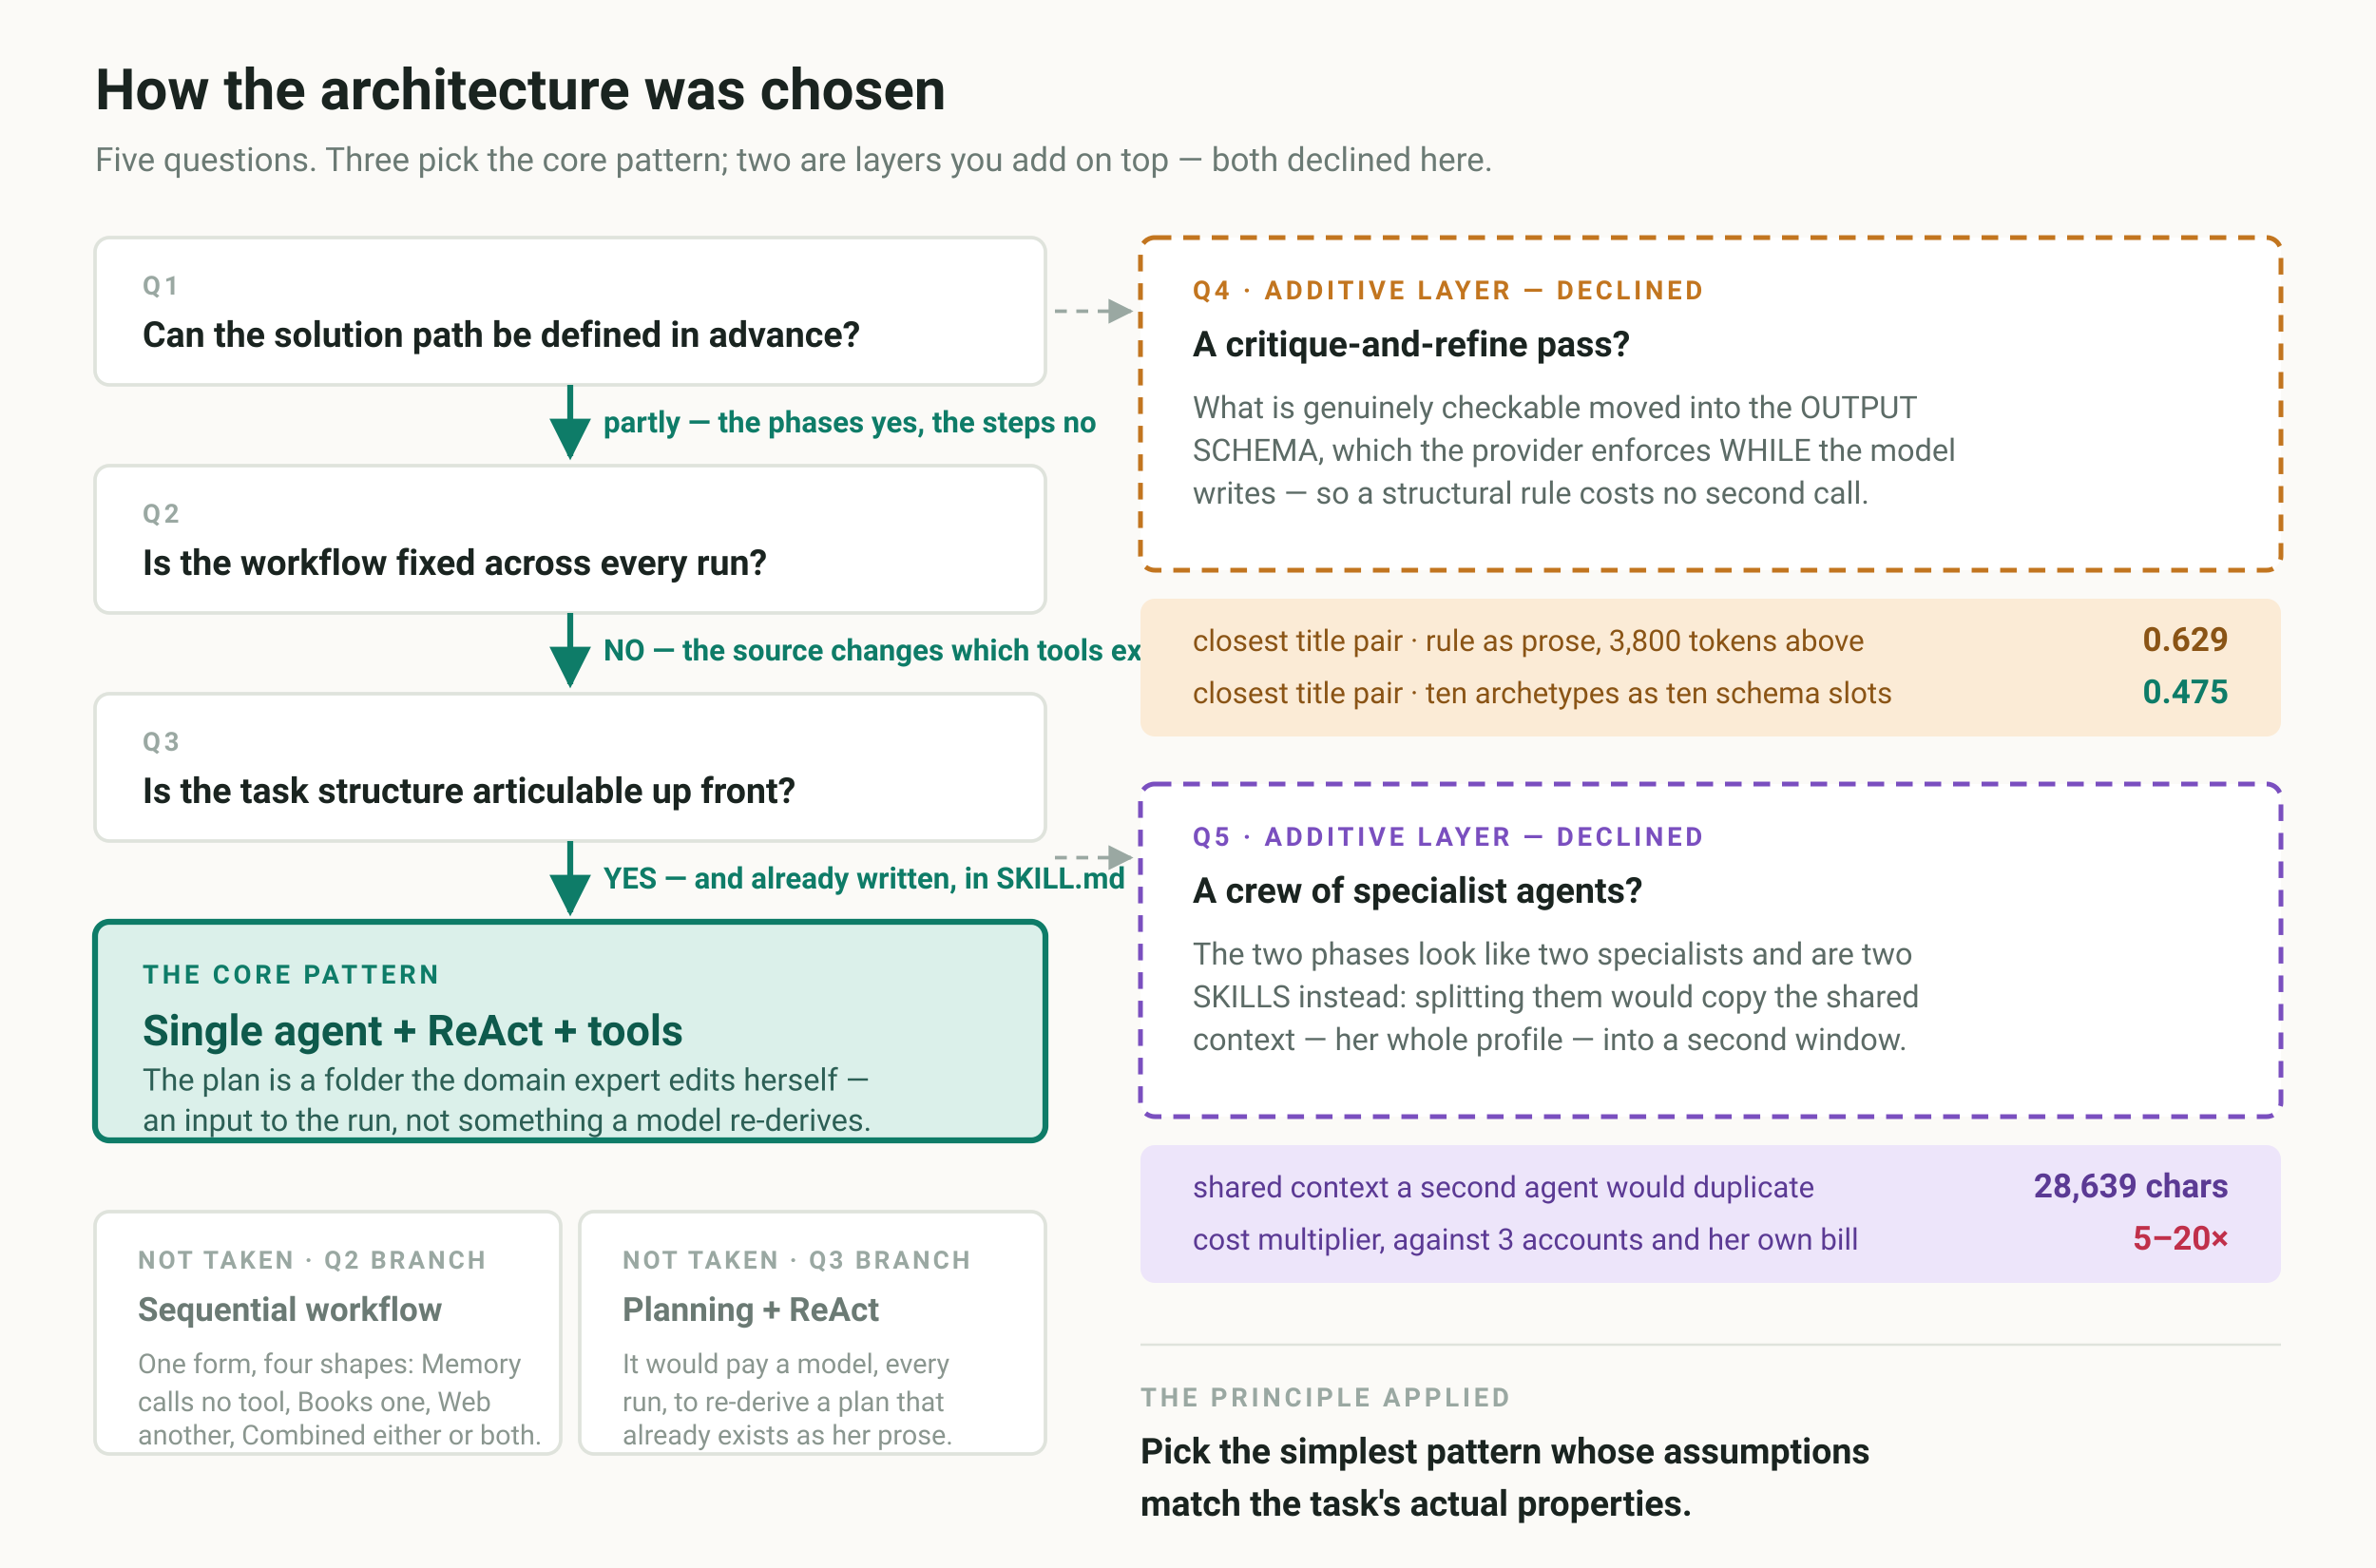
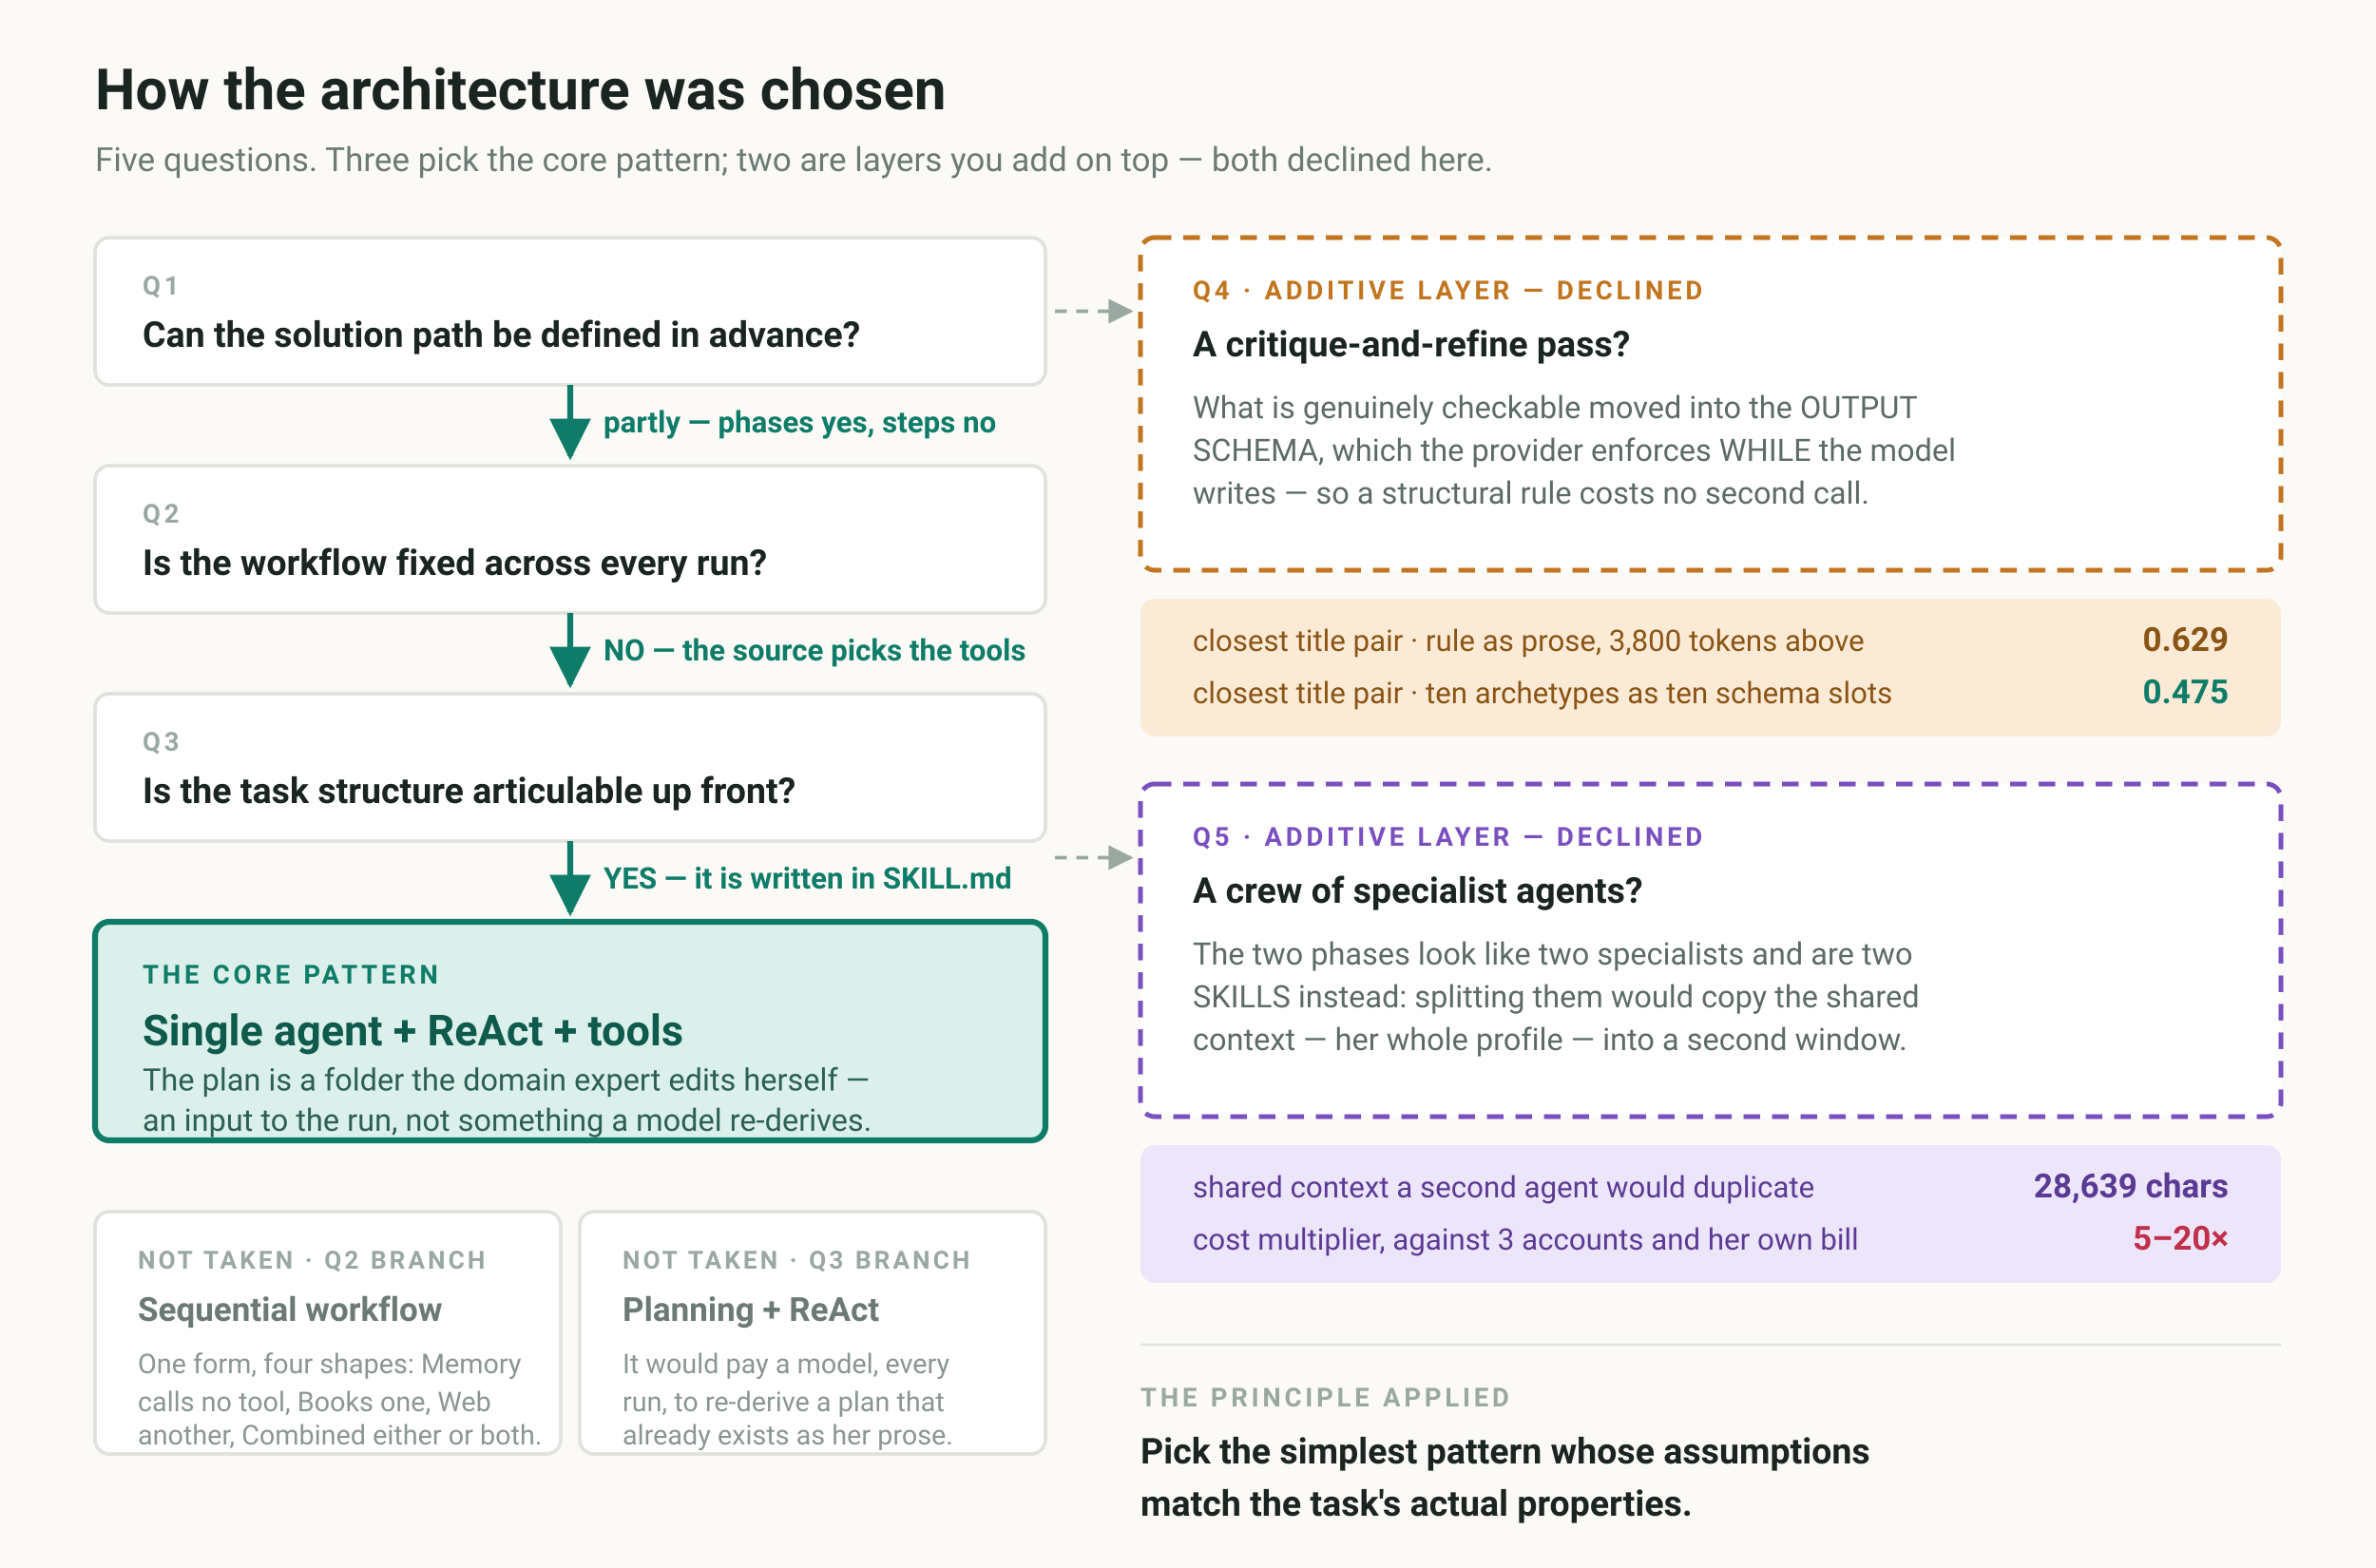
<svg xmlns="http://www.w3.org/2000/svg" viewBox="0 0 1000 660" width="1000" height="660" font-family="system-ui, -apple-system, Segoe UI, Roboto, Helvetica, Arial, sans-serif" role="img" aria-labelledby="t1 d1">
  <defs>
    <marker id="a1" viewBox="0 0 10 10" refX="9" refY="5" markerWidth="7" markerHeight="7" orient="auto-start-reverse">
      <path d="M0,0 L10,5 L0,10 z" fill="#0E7C68" />
    </marker>
    <marker id="a2" viewBox="0 0 10 10" refX="9" refY="5" markerWidth="7" markerHeight="7" orient="auto-start-reverse">
      <path d="M0,0 L10,5 L0,10 z" fill="#9AA8A2" />
    </marker>
  </defs>
  <rect width="1000" height="660" fill="#FBFAF7" />
  <text x="40" y="46" font-size="24" font-weight="700" fill="#1A2420">How the architecture was chosen</text>
  <text x="40" y="72" font-size="14" fill="#6B7A74">Five questions. Three pick the core pattern; two are layers you add on top — both declined here.</text>
  <rect x="40" y="100" width="400" height="62" rx="6" fill="#FFFFFF" stroke="#DFE3DC" stroke-width="1.5" />
  <text x="60" y="124" font-size="11" font-weight="700" fill="#9AA8A2" letter-spacing="1.5">Q1</text>
  <text x="60" y="146" font-size="15" font-weight="600" fill="#1A2420">Can the solution path be defined in advance?</text>
  <path d="M240,162 L240,192" stroke="#0E7C68" stroke-width="2.5" fill="none" marker-end="url(#a1)" />
-   <text x="254" y="182" font-size="12.5" font-weight="600" fill="#0E7C68">partly — the phases yes, the steps no</text>
+   <text x="254" y="182" font-size="12.5" font-weight="600" fill="#0E7C68">partly — phases yes, steps no</text>
  <rect x="40" y="196" width="400" height="62" rx="6" fill="#FFFFFF" stroke="#DFE3DC" stroke-width="1.5" />
  <text x="60" y="220" font-size="11" font-weight="700" fill="#9AA8A2" letter-spacing="1.5">Q2</text>
  <text x="60" y="242" font-size="15" font-weight="600" fill="#1A2420">Is the workflow fixed across every run?</text>
  <path d="M240,258 L240,288" stroke="#0E7C68" stroke-width="2.5" fill="none" marker-end="url(#a1)" />
-   <text x="254" y="278" font-size="12.5" font-weight="600" fill="#0E7C68">NO — the source changes which tools exist</text>
+   <text x="254" y="278" font-size="12.5" font-weight="600" fill="#0E7C68">NO — the source picks the tools</text>
  <rect x="40" y="292" width="400" height="62" rx="6" fill="#FFFFFF" stroke="#DFE3DC" stroke-width="1.5" />
  <text x="60" y="316" font-size="11" font-weight="700" fill="#9AA8A2" letter-spacing="1.5">Q3</text>
  <text x="60" y="338" font-size="15" font-weight="600" fill="#1A2420">Is the task structure articulable up front?</text>
  <path d="M240,354 L240,384" stroke="#0E7C68" stroke-width="2.5" fill="none" marker-end="url(#a1)" />
-   <text x="254" y="374" font-size="12.5" font-weight="600" fill="#0E7C68">YES — and already written, in SKILL.md</text>
+   <text x="254" y="374" font-size="12.5" font-weight="600" fill="#0E7C68">YES — it is written in SKILL.md</text>
  <rect x="40" y="388" width="400" height="92" rx="6" fill="#DBF0EA" stroke="#0E7C68" stroke-width="2.5" />
  <text x="60" y="414" font-size="11" font-weight="700" fill="#0E7C68" letter-spacing="1.5">THE CORE PATTERN</text>
  <text x="60" y="440" font-size="18" font-weight="700" fill="#0E5A4C">Single agent + ReAct + tools</text>
  <text x="60" y="459" font-size="13" fill="#2C5F55">The plan is a folder the domain expert edits herself —</text>
  <text x="60" y="476" font-size="13" fill="#2C5F55">an input to the run, not something a model re-derives.</text>
  <rect x="480" y="100" width="480" height="140" rx="6" fill="#FFFFFF" stroke="#C2751F" stroke-width="2" stroke-dasharray="7 5" />
  <text x="502" y="126" font-size="11" font-weight="700" fill="#C2751F" letter-spacing="1.5">Q4 · ADDITIVE LAYER — DECLINED</text>
  <text x="502" y="150" font-size="15" font-weight="600" fill="#1A2420">A critique-and-refine pass?</text>
  <text x="502" y="176" font-size="13" fill="#5C6B66">What is genuinely checkable moved into the OUTPUT</text>
  <text x="502" y="194" font-size="13" fill="#5C6B66">SCHEMA, which the provider enforces WHILE the model</text>
  <text x="502" y="212" font-size="13" fill="#5C6B66">writes — so a structural rule costs no second call.</text>
  <rect x="480" y="252" width="480" height="58" rx="6" fill="#FBEBD6" />
  <text x="502" y="274" font-size="12.5" fill="#8A5415">closest title pair · rule as prose, 3,800 tokens above</text>
  <text x="938" y="274" font-size="14" font-weight="700" fill="#8A5415" text-anchor="end">0.629</text>
  <text x="502" y="296" font-size="12.5" fill="#8A5415">closest title pair · ten archetypes as ten schema slots</text>
  <text x="938" y="296" font-size="14" font-weight="700" fill="#0E7C68" text-anchor="end">0.475</text>
  <rect x="480" y="330" width="480" height="140" rx="6" fill="#FFFFFF" stroke="#7A4FBF" stroke-width="2" stroke-dasharray="7 5" />
  <text x="502" y="356" font-size="11" font-weight="700" fill="#7A4FBF" letter-spacing="1.5">Q5 · ADDITIVE LAYER — DECLINED</text>
  <text x="502" y="380" font-size="15" font-weight="600" fill="#1A2420">A crew of specialist agents?</text>
  <text x="502" y="406" font-size="13" fill="#5C6B66">The two phases look like two specialists and are two</text>
  <text x="502" y="424" font-size="13" fill="#5C6B66">SKILLS instead: splitting them would copy the shared</text>
  <text x="502" y="442" font-size="13" fill="#5C6B66">context — her whole profile — into a second window.</text>
  <rect x="480" y="482" width="480" height="58" rx="6" fill="#EDE5FA" />
  <text x="502" y="504" font-size="12.5" fill="#5B3A94">shared context a second agent would duplicate</text>
  <text x="938" y="504" font-size="14" font-weight="700" fill="#5B3A94" text-anchor="end">28,639 chars</text>
  <text x="502" y="526" font-size="12.5" fill="#5B3A94">cost multiplier, against 3 accounts and her own bill</text>
  <text x="938" y="526" font-size="14" font-weight="700" fill="#C0304A" text-anchor="end">5–20×</text>
  <path d="M444,131 L476,131" stroke="#9AA8A2" stroke-width="1.5" stroke-dasharray="5 4" fill="none" marker-end="url(#a2)" />
  <path d="M444,361 L476,361" stroke="#9AA8A2" stroke-width="1.5" stroke-dasharray="5 4" fill="none" marker-end="url(#a2)" />
  <rect x="40" y="510" width="196" height="102" rx="6" fill="#FFFFFF" stroke="#DFE3DC" stroke-width="1.5" />
  <text x="58" y="534" font-size="10.5" font-weight="700" fill="#9AA8A2" letter-spacing="1.2">NOT TAKEN · Q2 BRANCH</text>
  <text x="58" y="556" font-size="14" font-weight="600" fill="#6B7A74">Sequential workflow</text>
  <text x="58" y="578" font-size="11.5" fill="#8A968F">One form, four shapes: Memory</text>
  <text x="58" y="594" font-size="11.5" fill="#8A968F">calls no tool, Books one, Web</text>
  <text x="58" y="608" font-size="11.5" fill="#8A968F">another, Combined either or both.</text>
  <rect x="244" y="510" width="196" height="102" rx="6" fill="#FFFFFF" stroke="#DFE3DC" stroke-width="1.5" />
  <text x="262" y="534" font-size="10.5" font-weight="700" fill="#9AA8A2" letter-spacing="1.2">NOT TAKEN · Q3 BRANCH</text>
  <text x="262" y="556" font-size="14" font-weight="600" fill="#6B7A74">Planning + ReAct</text>
  <text x="262" y="578" font-size="11.5" fill="#8A968F">It would pay a model, every</text>
  <text x="262" y="594" font-size="11.5" fill="#8A968F">run, to re-derive a plan that</text>
  <text x="262" y="608" font-size="11.5" fill="#8A968F">already exists as her prose.</text>
  <line x1="480" y1="566" x2="960" y2="566" stroke="#DFE3DC" stroke-width="1" />
  <text x="480" y="592" font-size="11" font-weight="700" fill="#9AA8A2" letter-spacing="1.5">THE PRINCIPLE APPLIED</text>
  <text x="480" y="616" font-size="15" font-weight="600" fill="#1A2420">Pick the simplest pattern whose assumptions</text>
  <text x="480" y="638" font-size="15" font-weight="600" fill="#1A2420">match the task's actual properties.</text>
</svg>
